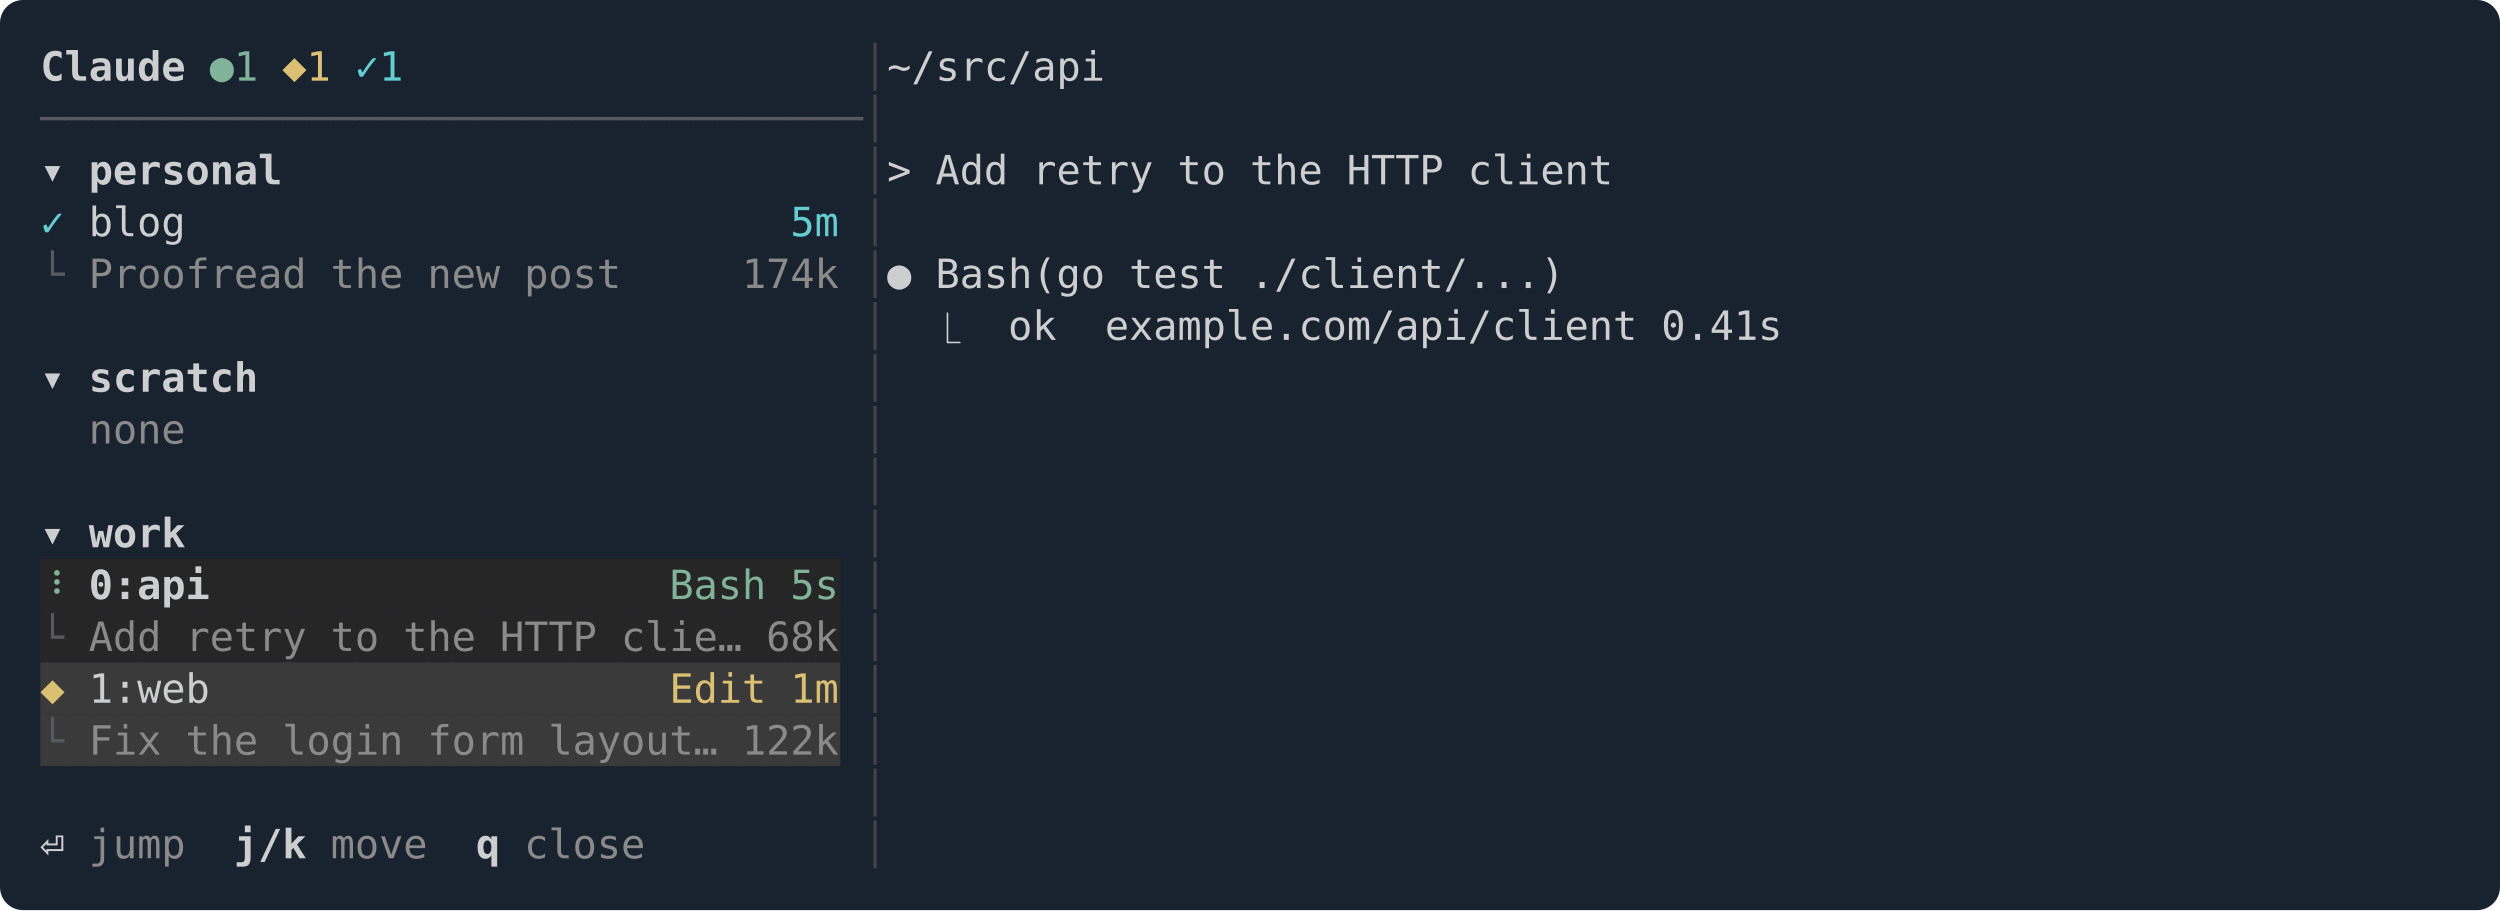
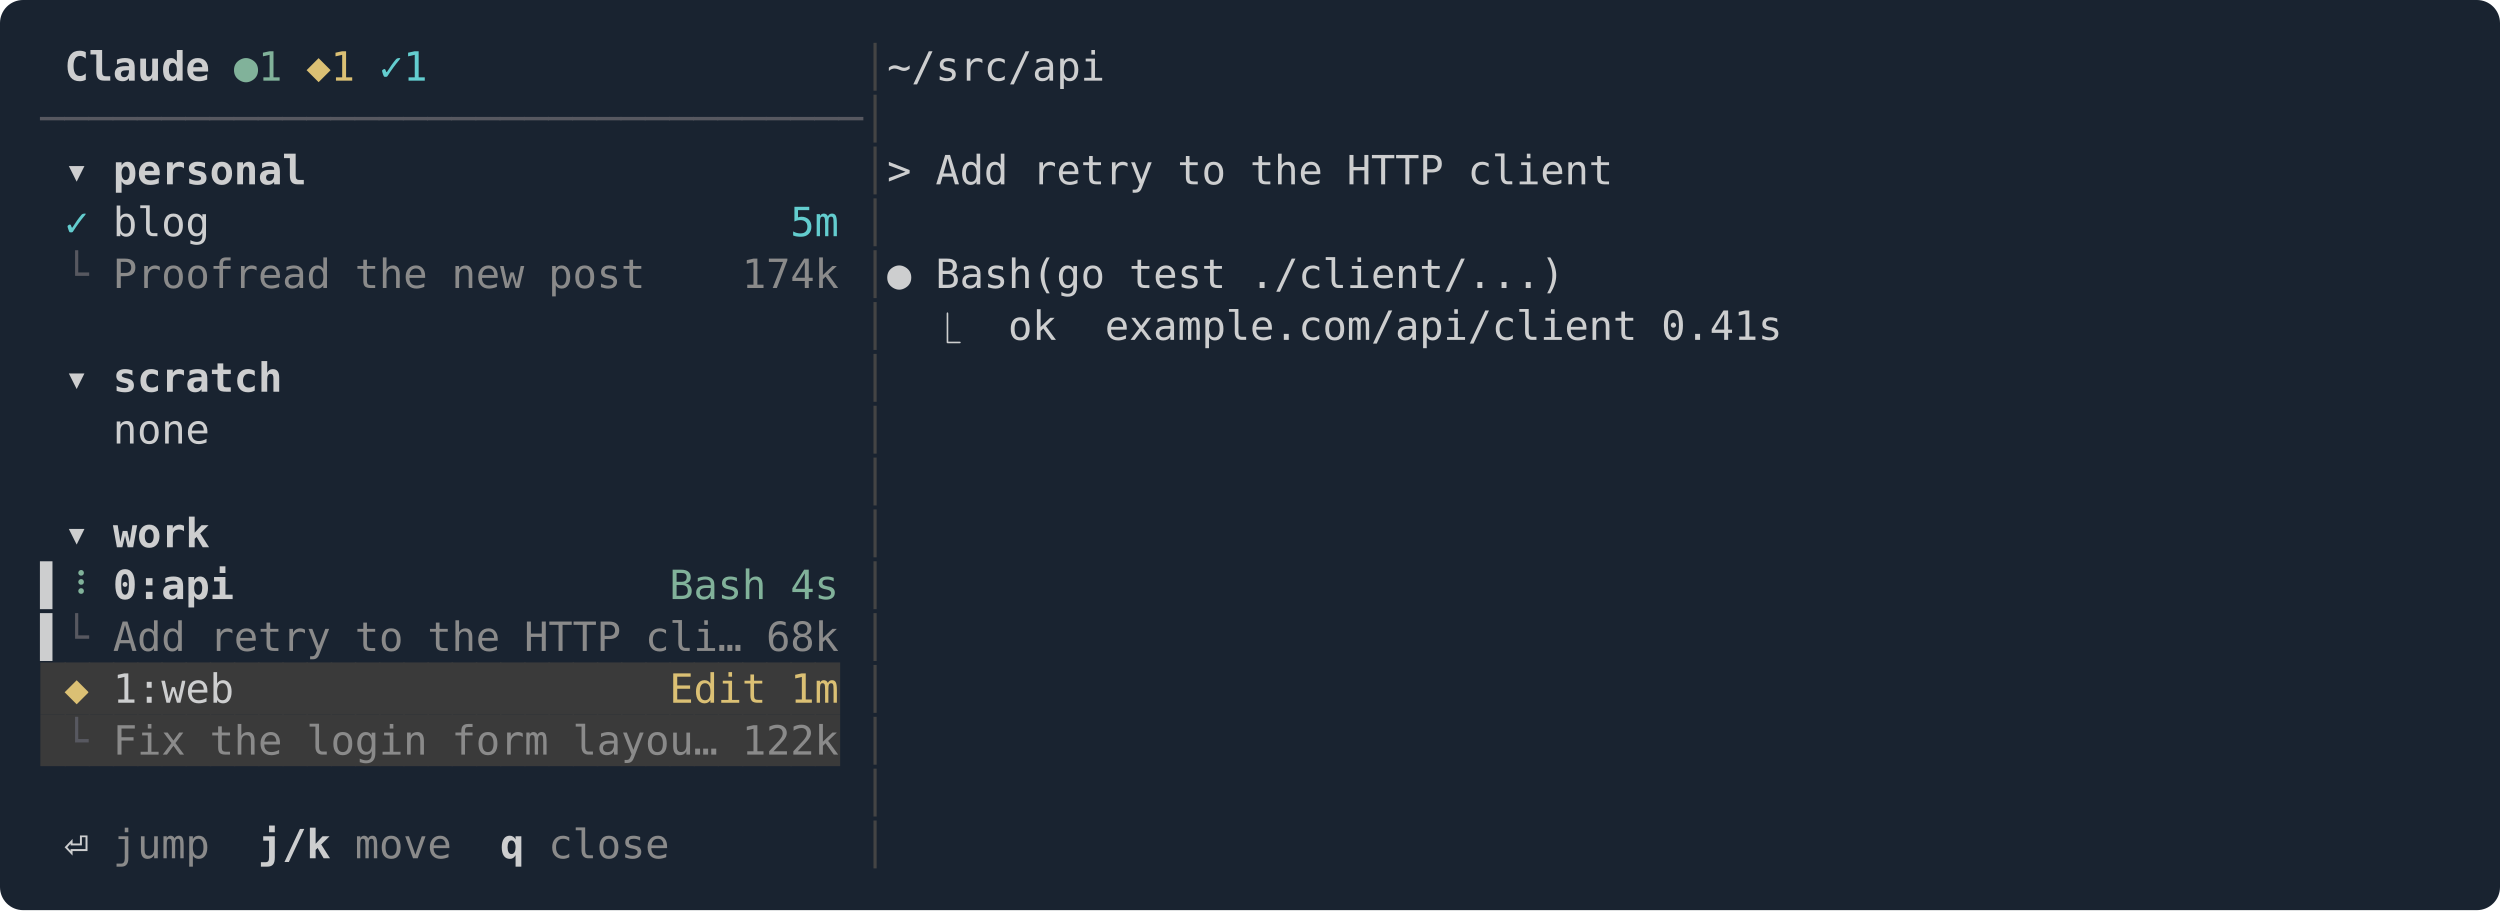
<svg xmlns="http://www.w3.org/2000/svg" width="868" height="316" font-family="Menlo, Monaco, 'DejaVu Sans Mono', monospace" font-size="14">
  <rect width="100%" height="100%" rx="8" fill="#192330" />
-   <text x="14.0" y="28" fill="#cdcecf" font-weight="bold">C</text>
-   <text x="22.4" y="28" fill="#cdcecf" font-weight="bold">l</text>
-   <text x="30.8" y="28" fill="#cdcecf" font-weight="bold">a</text>
-   <text x="39.2" y="28" fill="#cdcecf" font-weight="bold">u</text>
-   <text x="47.6" y="28" fill="#cdcecf" font-weight="bold">d</text>
-   <text x="56.0" y="28" fill="#cdcecf" font-weight="bold">e</text>
-   <text x="72.8" y="28" fill="#81b29a">●</text>
-   <text x="81.2" y="28" fill="#81b29a">1</text>
-   <text x="98.0" y="28" fill="#dbc074">◆</text>
-   <text x="106.4" y="28" fill="#dbc074">1</text>
-   <text x="123.2" y="28" fill="#63cdcf">✓</text>
-   <text x="131.6" y="28" fill="#63cdcf">1</text>
+   <text x="22.4" y="28" fill="#cdcecf" font-weight="bold">C</text>
+   <text x="30.8" y="28" fill="#cdcecf" font-weight="bold">l</text>
+   <text x="39.2" y="28" fill="#cdcecf" font-weight="bold">a</text>
+   <text x="47.6" y="28" fill="#cdcecf" font-weight="bold">u</text>
+   <text x="56.0" y="28" fill="#cdcecf" font-weight="bold">d</text>
+   <text x="64.4" y="28" fill="#cdcecf" font-weight="bold">e</text>
+   <text x="81.2" y="28" fill="#81b29a">●</text>
+   <text x="89.6" y="28" fill="#81b29a">1</text>
+   <text x="106.4" y="28" fill="#dbc074">◆</text>
+   <text x="114.8" y="28" fill="#dbc074">1</text>
+   <text x="131.6" y="28" fill="#63cdcf">✓</text>
+   <text x="140.0" y="28" fill="#63cdcf">1</text>
  <text x="299.6" y="28" fill="#444444">│</text>
  <text x="308.0" y="28" fill="#cdcecf">~</text>
  <text x="316.4" y="28" fill="#cdcecf">/</text>
  <text x="324.8" y="28" fill="#cdcecf">s</text>
  <text x="333.2" y="28" fill="#cdcecf">r</text>
  <text x="341.6" y="28" fill="#cdcecf">c</text>
  <text x="350.0" y="28" fill="#cdcecf">/</text>
  <text x="358.4" y="28" fill="#cdcecf">a</text>
  <text x="366.8" y="28" fill="#cdcecf">p</text>
  <text x="375.2" y="28" fill="#cdcecf">i</text>
  <text x="14.0" y="46" fill="#575860">─</text>
  <text x="22.4" y="46" fill="#575860">─</text>
  <text x="30.8" y="46" fill="#575860">─</text>
  <text x="39.2" y="46" fill="#575860">─</text>
  <text x="47.6" y="46" fill="#575860">─</text>
  <text x="56.0" y="46" fill="#575860">─</text>
  <text x="64.4" y="46" fill="#575860">─</text>
  <text x="72.8" y="46" fill="#575860">─</text>
  <text x="81.2" y="46" fill="#575860">─</text>
  <text x="89.6" y="46" fill="#575860">─</text>
  <text x="98.0" y="46" fill="#575860">─</text>
  <text x="106.4" y="46" fill="#575860">─</text>
  <text x="114.8" y="46" fill="#575860">─</text>
  <text x="123.2" y="46" fill="#575860">─</text>
  <text x="131.6" y="46" fill="#575860">─</text>
  <text x="140.0" y="46" fill="#575860">─</text>
  <text x="148.4" y="46" fill="#575860">─</text>
  <text x="156.8" y="46" fill="#575860">─</text>
  <text x="165.2" y="46" fill="#575860">─</text>
  <text x="173.6" y="46" fill="#575860">─</text>
  <text x="182.0" y="46" fill="#575860">─</text>
  <text x="190.4" y="46" fill="#575860">─</text>
  <text x="198.8" y="46" fill="#575860">─</text>
  <text x="207.2" y="46" fill="#575860">─</text>
  <text x="215.6" y="46" fill="#575860">─</text>
  <text x="224.0" y="46" fill="#575860">─</text>
  <text x="232.4" y="46" fill="#575860">─</text>
  <text x="240.8" y="46" fill="#575860">─</text>
  <text x="249.2" y="46" fill="#575860">─</text>
  <text x="257.6" y="46" fill="#575860">─</text>
  <text x="266.0" y="46" fill="#575860">─</text>
  <text x="274.4" y="46" fill="#575860">─</text>
  <text x="282.8" y="46" fill="#575860">─</text>
  <text x="291.2" y="46" fill="#575860">─</text>
  <text x="299.6" y="46" fill="#444444">│</text>
-   <text x="14.0" y="64" fill="#cdcecf" font-weight="bold">▾</text>
-   <text x="30.8" y="64" fill="#cdcecf" font-weight="bold">p</text>
-   <text x="39.2" y="64" fill="#cdcecf" font-weight="bold">e</text>
-   <text x="47.6" y="64" fill="#cdcecf" font-weight="bold">r</text>
-   <text x="56.0" y="64" fill="#cdcecf" font-weight="bold">s</text>
-   <text x="64.4" y="64" fill="#cdcecf" font-weight="bold">o</text>
-   <text x="72.8" y="64" fill="#cdcecf" font-weight="bold">n</text>
-   <text x="81.2" y="64" fill="#cdcecf" font-weight="bold">a</text>
-   <text x="89.6" y="64" fill="#cdcecf" font-weight="bold">l</text>
+   <text x="22.4" y="64" fill="#cdcecf" font-weight="bold">▾</text>
+   <text x="39.2" y="64" fill="#cdcecf" font-weight="bold">p</text>
+   <text x="47.6" y="64" fill="#cdcecf" font-weight="bold">e</text>
+   <text x="56.0" y="64" fill="#cdcecf" font-weight="bold">r</text>
+   <text x="64.4" y="64" fill="#cdcecf" font-weight="bold">s</text>
+   <text x="72.8" y="64" fill="#cdcecf" font-weight="bold">o</text>
+   <text x="81.2" y="64" fill="#cdcecf" font-weight="bold">n</text>
+   <text x="89.6" y="64" fill="#cdcecf" font-weight="bold">a</text>
+   <text x="98.0" y="64" fill="#cdcecf" font-weight="bold">l</text>
  <text x="299.6" y="64" fill="#444444">│</text>
  <text x="308.0" y="64" fill="#cdcecf">&gt;</text>
  <text x="324.8" y="64" fill="#cdcecf">A</text>
  <text x="333.2" y="64" fill="#cdcecf">d</text>
  <text x="341.6" y="64" fill="#cdcecf">d</text>
  <text x="358.4" y="64" fill="#cdcecf">r</text>
  <text x="366.8" y="64" fill="#cdcecf">e</text>
  <text x="375.2" y="64" fill="#cdcecf">t</text>
  <text x="383.6" y="64" fill="#cdcecf">r</text>
  <text x="392.0" y="64" fill="#cdcecf">y</text>
  <text x="408.8" y="64" fill="#cdcecf">t</text>
  <text x="417.2" y="64" fill="#cdcecf">o</text>
  <text x="434.0" y="64" fill="#cdcecf">t</text>
  <text x="442.4" y="64" fill="#cdcecf">h</text>
  <text x="450.8" y="64" fill="#cdcecf">e</text>
  <text x="467.6" y="64" fill="#cdcecf">H</text>
  <text x="476.0" y="64" fill="#cdcecf">T</text>
  <text x="484.4" y="64" fill="#cdcecf">T</text>
  <text x="492.8" y="64" fill="#cdcecf">P</text>
  <text x="509.6" y="64" fill="#cdcecf">c</text>
  <text x="518.0" y="64" fill="#cdcecf">l</text>
  <text x="526.4" y="64" fill="#cdcecf">i</text>
  <text x="534.8" y="64" fill="#cdcecf">e</text>
  <text x="543.2" y="64" fill="#cdcecf">n</text>
  <text x="551.6" y="64" fill="#cdcecf">t</text>
-   <text x="14.0" y="82" fill="#63cdcf">✓</text>
-   <text x="30.8" y="82" fill="#cdcecf">b</text>
-   <text x="39.2" y="82" fill="#cdcecf">l</text>
-   <text x="47.6" y="82" fill="#cdcecf">o</text>
-   <text x="56.0" y="82" fill="#cdcecf">g</text>
+   <text x="22.4" y="82" fill="#63cdcf">✓</text>
+   <text x="39.2" y="82" fill="#cdcecf">b</text>
+   <text x="47.6" y="82" fill="#cdcecf">l</text>
+   <text x="56.0" y="82" fill="#cdcecf">o</text>
+   <text x="64.4" y="82" fill="#cdcecf">g</text>
  <text x="274.4" y="82" fill="#63cdcf">5</text>
  <text x="282.8" y="82" fill="#63cdcf">m</text>
  <text x="299.6" y="82" fill="#444444">│</text>
-   <text x="14.0" y="100" fill="#575860">└</text>
-   <text x="30.8" y="100" fill="#8a8a8a">P</text>
-   <text x="39.2" y="100" fill="#8a8a8a">r</text>
-   <text x="47.6" y="100" fill="#8a8a8a">o</text>
+   <text x="22.4" y="100" fill="#575860">└</text>
+   <text x="39.2" y="100" fill="#8a8a8a">P</text>
+   <text x="47.6" y="100" fill="#8a8a8a">r</text>
  <text x="56.0" y="100" fill="#8a8a8a">o</text>
-   <text x="64.4" y="100" fill="#8a8a8a">f</text>
-   <text x="72.8" y="100" fill="#8a8a8a">r</text>
-   <text x="81.2" y="100" fill="#8a8a8a">e</text>
-   <text x="89.6" y="100" fill="#8a8a8a">a</text>
-   <text x="98.0" y="100" fill="#8a8a8a">d</text>
-   <text x="114.8" y="100" fill="#8a8a8a">t</text>
-   <text x="123.2" y="100" fill="#8a8a8a">h</text>
-   <text x="131.6" y="100" fill="#8a8a8a">e</text>
-   <text x="148.4" y="100" fill="#8a8a8a">n</text>
-   <text x="156.8" y="100" fill="#8a8a8a">e</text>
-   <text x="165.2" y="100" fill="#8a8a8a">w</text>
-   <text x="182.0" y="100" fill="#8a8a8a">p</text>
-   <text x="190.4" y="100" fill="#8a8a8a">o</text>
-   <text x="198.8" y="100" fill="#8a8a8a">s</text>
-   <text x="207.2" y="100" fill="#8a8a8a">t</text>
+   <text x="64.4" y="100" fill="#8a8a8a">o</text>
+   <text x="72.8" y="100" fill="#8a8a8a">f</text>
+   <text x="81.2" y="100" fill="#8a8a8a">r</text>
+   <text x="89.6" y="100" fill="#8a8a8a">e</text>
+   <text x="98.0" y="100" fill="#8a8a8a">a</text>
+   <text x="106.4" y="100" fill="#8a8a8a">d</text>
+   <text x="123.2" y="100" fill="#8a8a8a">t</text>
+   <text x="131.6" y="100" fill="#8a8a8a">h</text>
+   <text x="140.0" y="100" fill="#8a8a8a">e</text>
+   <text x="156.8" y="100" fill="#8a8a8a">n</text>
+   <text x="165.2" y="100" fill="#8a8a8a">e</text>
+   <text x="173.6" y="100" fill="#8a8a8a">w</text>
+   <text x="190.4" y="100" fill="#8a8a8a">p</text>
+   <text x="198.8" y="100" fill="#8a8a8a">o</text>
+   <text x="207.2" y="100" fill="#8a8a8a">s</text>
+   <text x="215.6" y="100" fill="#8a8a8a">t</text>
  <text x="257.6" y="100" fill="#8a8a8a">1</text>
  <text x="266.0" y="100" fill="#8a8a8a">7</text>
  <text x="274.4" y="100" fill="#8a8a8a">4</text>
  <text x="282.8" y="100" fill="#8a8a8a">k</text>
  <text x="299.6" y="100" fill="#444444">│</text>
  <text x="308.0" y="100" fill="#cdcecf">●</text>
  <text x="324.8" y="100" fill="#cdcecf">B</text>
  <text x="333.2" y="100" fill="#cdcecf">a</text>
  <text x="341.6" y="100" fill="#cdcecf">s</text>
  <text x="350.0" y="100" fill="#cdcecf">h</text>
  <text x="358.4" y="100" fill="#cdcecf">(</text>
  <text x="366.8" y="100" fill="#cdcecf">g</text>
  <text x="375.2" y="100" fill="#cdcecf">o</text>
  <text x="392.0" y="100" fill="#cdcecf">t</text>
  <text x="400.4" y="100" fill="#cdcecf">e</text>
  <text x="408.8" y="100" fill="#cdcecf">s</text>
  <text x="417.2" y="100" fill="#cdcecf">t</text>
  <text x="434.0" y="100" fill="#cdcecf">.</text>
  <text x="442.4" y="100" fill="#cdcecf">/</text>
  <text x="450.8" y="100" fill="#cdcecf">c</text>
  <text x="459.2" y="100" fill="#cdcecf">l</text>
  <text x="467.6" y="100" fill="#cdcecf">i</text>
  <text x="476.0" y="100" fill="#cdcecf">e</text>
  <text x="484.4" y="100" fill="#cdcecf">n</text>
  <text x="492.8" y="100" fill="#cdcecf">t</text>
  <text x="501.2" y="100" fill="#cdcecf">/</text>
  <text x="509.6" y="100" fill="#cdcecf">.</text>
  <text x="518.0" y="100" fill="#cdcecf">.</text>
  <text x="526.4" y="100" fill="#cdcecf">.</text>
  <text x="534.8" y="100" fill="#cdcecf">)</text>
  <text x="299.6" y="118" fill="#444444">│</text>
  <text x="324.8" y="118" fill="#cdcecf">⎿</text>
  <text x="350.0" y="118" fill="#cdcecf">o</text>
  <text x="358.4" y="118" fill="#cdcecf">k</text>
  <text x="383.6" y="118" fill="#cdcecf">e</text>
  <text x="392.0" y="118" fill="#cdcecf">x</text>
  <text x="400.4" y="118" fill="#cdcecf">a</text>
  <text x="408.8" y="118" fill="#cdcecf">m</text>
  <text x="417.2" y="118" fill="#cdcecf">p</text>
  <text x="425.6" y="118" fill="#cdcecf">l</text>
  <text x="434.0" y="118" fill="#cdcecf">e</text>
  <text x="442.4" y="118" fill="#cdcecf">.</text>
  <text x="450.8" y="118" fill="#cdcecf">c</text>
  <text x="459.2" y="118" fill="#cdcecf">o</text>
  <text x="467.6" y="118" fill="#cdcecf">m</text>
  <text x="476.0" y="118" fill="#cdcecf">/</text>
  <text x="484.4" y="118" fill="#cdcecf">a</text>
  <text x="492.8" y="118" fill="#cdcecf">p</text>
  <text x="501.2" y="118" fill="#cdcecf">i</text>
  <text x="509.6" y="118" fill="#cdcecf">/</text>
  <text x="518.0" y="118" fill="#cdcecf">c</text>
  <text x="526.4" y="118" fill="#cdcecf">l</text>
  <text x="534.8" y="118" fill="#cdcecf">i</text>
  <text x="543.2" y="118" fill="#cdcecf">e</text>
  <text x="551.6" y="118" fill="#cdcecf">n</text>
  <text x="560.0" y="118" fill="#cdcecf">t</text>
  <text x="576.8" y="118" fill="#cdcecf">0</text>
  <text x="585.2" y="118" fill="#cdcecf">.</text>
  <text x="593.6" y="118" fill="#cdcecf">4</text>
  <text x="602.0" y="118" fill="#cdcecf">1</text>
  <text x="610.4" y="118" fill="#cdcecf">s</text>
-   <text x="14.0" y="136" fill="#cdcecf" font-weight="bold">▾</text>
-   <text x="30.8" y="136" fill="#cdcecf" font-weight="bold">s</text>
-   <text x="39.2" y="136" fill="#cdcecf" font-weight="bold">c</text>
-   <text x="47.6" y="136" fill="#cdcecf" font-weight="bold">r</text>
-   <text x="56.0" y="136" fill="#cdcecf" font-weight="bold">a</text>
-   <text x="64.4" y="136" fill="#cdcecf" font-weight="bold">t</text>
-   <text x="72.8" y="136" fill="#cdcecf" font-weight="bold">c</text>
-   <text x="81.2" y="136" fill="#cdcecf" font-weight="bold">h</text>
+   <text x="22.4" y="136" fill="#cdcecf" font-weight="bold">▾</text>
+   <text x="39.2" y="136" fill="#cdcecf" font-weight="bold">s</text>
+   <text x="47.6" y="136" fill="#cdcecf" font-weight="bold">c</text>
+   <text x="56.0" y="136" fill="#cdcecf" font-weight="bold">r</text>
+   <text x="64.4" y="136" fill="#cdcecf" font-weight="bold">a</text>
+   <text x="72.8" y="136" fill="#cdcecf" font-weight="bold">t</text>
+   <text x="81.2" y="136" fill="#cdcecf" font-weight="bold">c</text>
+   <text x="89.6" y="136" fill="#cdcecf" font-weight="bold">h</text>
  <text x="299.6" y="136" fill="#444444">│</text>
-   <text x="30.8" y="154" fill="#8a8a8a">n</text>
-   <text x="39.2" y="154" fill="#8a8a8a">o</text>
-   <text x="47.6" y="154" fill="#8a8a8a">n</text>
-   <text x="56.0" y="154" fill="#8a8a8a">e</text>
+   <text x="39.2" y="154" fill="#cdcecf">n</text>
+   <text x="47.6" y="154" fill="#cdcecf">o</text>
+   <text x="56.0" y="154" fill="#cdcecf">n</text>
+   <text x="64.4" y="154" fill="#cdcecf">e</text>
  <text x="299.6" y="154" fill="#444444">│</text>
  <text x="299.6" y="172" fill="#444444">│</text>
-   <text x="14.0" y="190" fill="#cdcecf" font-weight="bold">▾</text>
-   <text x="30.8" y="190" fill="#cdcecf" font-weight="bold">w</text>
-   <text x="39.2" y="190" fill="#cdcecf" font-weight="bold">o</text>
-   <text x="47.6" y="190" fill="#cdcecf" font-weight="bold">r</text>
-   <text x="56.0" y="190" fill="#cdcecf" font-weight="bold">k</text>
+   <text x="22.4" y="190" fill="#cdcecf" font-weight="bold">▾</text>
+   <text x="39.2" y="190" fill="#cdcecf" font-weight="bold">w</text>
+   <text x="47.6" y="190" fill="#cdcecf" font-weight="bold">o</text>
+   <text x="56.0" y="190" fill="#cdcecf" font-weight="bold">r</text>
+   <text x="64.4" y="190" fill="#cdcecf" font-weight="bold">k</text>
  <text x="299.6" y="190" fill="#444444">│</text>
-   <rect x="14.0" y="194" width="8.9" height="18" fill="#262626" />
-   <text x="14.0" y="208" fill="#81b29a">⠸</text>
-   <rect x="22.4" y="194" width="8.9" height="18" fill="#262626" />
-   <rect x="30.8" y="194" width="8.9" height="18" fill="#262626" />
-   <text x="30.8" y="208" fill="#cdcecf" font-weight="bold">0</text>
-   <rect x="39.2" y="194" width="8.9" height="18" fill="#262626" />
-   <text x="39.2" y="208" fill="#cdcecf" font-weight="bold">:</text>
-   <rect x="47.6" y="194" width="8.9" height="18" fill="#262626" />
-   <text x="47.6" y="208" fill="#cdcecf" font-weight="bold">a</text>
-   <rect x="56.0" y="194" width="8.9" height="18" fill="#262626" />
-   <text x="56.0" y="208" fill="#cdcecf" font-weight="bold">p</text>
-   <rect x="64.4" y="194" width="8.9" height="18" fill="#262626" />
-   <text x="64.4" y="208" fill="#cdcecf" font-weight="bold">i</text>
-   <rect x="72.8" y="194" width="8.9" height="18" fill="#262626" />
-   <rect x="81.2" y="194" width="8.9" height="18" fill="#262626" />
-   <rect x="89.6" y="194" width="8.9" height="18" fill="#262626" />
-   <rect x="98.0" y="194" width="8.9" height="18" fill="#262626" />
-   <rect x="106.4" y="194" width="8.9" height="18" fill="#262626" />
-   <rect x="114.8" y="194" width="8.9" height="18" fill="#262626" />
-   <rect x="123.2" y="194" width="8.9" height="18" fill="#262626" />
-   <rect x="131.6" y="194" width="8.9" height="18" fill="#262626" />
-   <rect x="140.0" y="194" width="8.9" height="18" fill="#262626" />
-   <rect x="148.4" y="194" width="8.9" height="18" fill="#262626" />
-   <rect x="156.8" y="194" width="8.9" height="18" fill="#262626" />
-   <rect x="165.2" y="194" width="8.9" height="18" fill="#262626" />
-   <rect x="173.6" y="194" width="8.9" height="18" fill="#262626" />
-   <rect x="182.0" y="194" width="8.9" height="18" fill="#262626" />
-   <rect x="190.4" y="194" width="8.9" height="18" fill="#262626" />
-   <rect x="198.8" y="194" width="8.9" height="18" fill="#262626" />
-   <rect x="207.2" y="194" width="8.9" height="18" fill="#262626" />
-   <rect x="215.6" y="194" width="8.9" height="18" fill="#262626" />
-   <rect x="224.0" y="194" width="8.9" height="18" fill="#262626" />
-   <rect x="232.4" y="194" width="8.9" height="18" fill="#262626" />
+   <text x="14.0" y="208" fill="#cdcecf">▌</text>
+   <text x="22.4" y="208" fill="#81b29a">⠸</text>
+   <text x="39.2" y="208" fill="#cdcecf" font-weight="bold">0</text>
+   <text x="47.6" y="208" fill="#cdcecf" font-weight="bold">:</text>
+   <text x="56.0" y="208" fill="#cdcecf" font-weight="bold">a</text>
+   <text x="64.4" y="208" fill="#cdcecf" font-weight="bold">p</text>
+   <text x="72.8" y="208" fill="#cdcecf" font-weight="bold">i</text>
  <text x="232.4" y="208" fill="#81b29a">B</text>
-   <rect x="240.8" y="194" width="8.9" height="18" fill="#262626" />
  <text x="240.8" y="208" fill="#81b29a">a</text>
-   <rect x="249.2" y="194" width="8.9" height="18" fill="#262626" />
  <text x="249.2" y="208" fill="#81b29a">s</text>
-   <rect x="257.6" y="194" width="8.9" height="18" fill="#262626" />
  <text x="257.6" y="208" fill="#81b29a">h</text>
-   <rect x="266.0" y="194" width="8.9" height="18" fill="#262626" />
-   <rect x="274.4" y="194" width="8.9" height="18" fill="#262626" />
-   <text x="274.4" y="208" fill="#81b29a">5</text>
-   <rect x="282.8" y="194" width="8.9" height="18" fill="#262626" />
+   <text x="274.4" y="208" fill="#81b29a">4</text>
  <text x="282.8" y="208" fill="#81b29a">s</text>
  <text x="299.6" y="208" fill="#444444">│</text>
-   <rect x="14.0" y="212" width="8.9" height="18" fill="#262626" />
-   <text x="14.0" y="226" fill="#575860">└</text>
-   <rect x="22.4" y="212" width="8.9" height="18" fill="#262626" />
-   <rect x="30.8" y="212" width="8.9" height="18" fill="#262626" />
-   <text x="30.8" y="226" fill="#8a8a8a">A</text>
-   <rect x="39.2" y="212" width="8.9" height="18" fill="#262626" />
-   <text x="39.2" y="226" fill="#8a8a8a">d</text>
-   <rect x="47.6" y="212" width="8.9" height="18" fill="#262626" />
+   <text x="14.0" y="226" fill="#cdcecf">▌</text>
+   <text x="22.4" y="226" fill="#575860">└</text>
+   <text x="39.2" y="226" fill="#8a8a8a">A</text>
  <text x="47.6" y="226" fill="#8a8a8a">d</text>
-   <rect x="56.0" y="212" width="8.9" height="18" fill="#262626" />
-   <rect x="64.4" y="212" width="8.9" height="18" fill="#262626" />
-   <text x="64.4" y="226" fill="#8a8a8a">r</text>
-   <rect x="72.8" y="212" width="8.9" height="18" fill="#262626" />
-   <text x="72.8" y="226" fill="#8a8a8a">e</text>
-   <rect x="81.2" y="212" width="8.9" height="18" fill="#262626" />
-   <text x="81.2" y="226" fill="#8a8a8a">t</text>
-   <rect x="89.6" y="212" width="8.9" height="18" fill="#262626" />
-   <text x="89.6" y="226" fill="#8a8a8a">r</text>
-   <rect x="98.0" y="212" width="8.9" height="18" fill="#262626" />
-   <text x="98.0" y="226" fill="#8a8a8a">y</text>
-   <rect x="106.4" y="212" width="8.9" height="18" fill="#262626" />
-   <rect x="114.8" y="212" width="8.9" height="18" fill="#262626" />
-   <text x="114.8" y="226" fill="#8a8a8a">t</text>
-   <rect x="123.2" y="212" width="8.9" height="18" fill="#262626" />
-   <text x="123.2" y="226" fill="#8a8a8a">o</text>
-   <rect x="131.6" y="212" width="8.9" height="18" fill="#262626" />
-   <rect x="140.0" y="212" width="8.9" height="18" fill="#262626" />
-   <text x="140.0" y="226" fill="#8a8a8a">t</text>
-   <rect x="148.4" y="212" width="8.9" height="18" fill="#262626" />
-   <text x="148.4" y="226" fill="#8a8a8a">h</text>
-   <rect x="156.8" y="212" width="8.9" height="18" fill="#262626" />
-   <text x="156.8" y="226" fill="#8a8a8a">e</text>
-   <rect x="165.2" y="212" width="8.9" height="18" fill="#262626" />
-   <rect x="173.6" y="212" width="8.9" height="18" fill="#262626" />
-   <text x="173.6" y="226" fill="#8a8a8a">H</text>
-   <rect x="182.0" y="212" width="8.9" height="18" fill="#262626" />
-   <text x="182.0" y="226" fill="#8a8a8a">T</text>
-   <rect x="190.4" y="212" width="8.9" height="18" fill="#262626" />
+   <text x="56.0" y="226" fill="#8a8a8a">d</text>
+   <text x="72.8" y="226" fill="#8a8a8a">r</text>
+   <text x="81.2" y="226" fill="#8a8a8a">e</text>
+   <text x="89.6" y="226" fill="#8a8a8a">t</text>
+   <text x="98.0" y="226" fill="#8a8a8a">r</text>
+   <text x="106.4" y="226" fill="#8a8a8a">y</text>
+   <text x="123.2" y="226" fill="#8a8a8a">t</text>
+   <text x="131.6" y="226" fill="#8a8a8a">o</text>
+   <text x="148.4" y="226" fill="#8a8a8a">t</text>
+   <text x="156.8" y="226" fill="#8a8a8a">h</text>
+   <text x="165.2" y="226" fill="#8a8a8a">e</text>
+   <text x="182.0" y="226" fill="#8a8a8a">H</text>
  <text x="190.4" y="226" fill="#8a8a8a">T</text>
-   <rect x="198.8" y="212" width="8.9" height="18" fill="#262626" />
-   <text x="198.8" y="226" fill="#8a8a8a">P</text>
-   <rect x="207.2" y="212" width="8.9" height="18" fill="#262626" />
-   <rect x="215.6" y="212" width="8.9" height="18" fill="#262626" />
-   <text x="215.6" y="226" fill="#8a8a8a">c</text>
-   <rect x="224.0" y="212" width="8.9" height="18" fill="#262626" />
-   <text x="224.0" y="226" fill="#8a8a8a">l</text>
-   <rect x="232.4" y="212" width="8.9" height="18" fill="#262626" />
-   <text x="232.4" y="226" fill="#8a8a8a">i</text>
-   <rect x="240.8" y="212" width="8.9" height="18" fill="#262626" />
-   <text x="240.8" y="226" fill="#8a8a8a">e</text>
-   <rect x="249.2" y="212" width="8.9" height="18" fill="#262626" />
+   <text x="198.8" y="226" fill="#8a8a8a">T</text>
+   <text x="207.2" y="226" fill="#8a8a8a">P</text>
+   <text x="224.0" y="226" fill="#8a8a8a">c</text>
+   <text x="232.4" y="226" fill="#8a8a8a">l</text>
+   <text x="240.8" y="226" fill="#8a8a8a">i</text>
  <text x="249.2" y="226" fill="#8a8a8a">…</text>
-   <rect x="257.6" y="212" width="8.9" height="18" fill="#262626" />
-   <rect x="266.0" y="212" width="8.9" height="18" fill="#262626" />
  <text x="266.0" y="226" fill="#8a8a8a">6</text>
-   <rect x="274.4" y="212" width="8.9" height="18" fill="#262626" />
  <text x="274.4" y="226" fill="#8a8a8a">8</text>
-   <rect x="282.8" y="212" width="8.9" height="18" fill="#262626" />
  <text x="282.8" y="226" fill="#8a8a8a">k</text>
  <text x="299.6" y="226" fill="#444444">│</text>
  <rect x="14.0" y="230" width="8.9" height="18" fill="#3a3a3a" />
-   <text x="14.0" y="244" fill="#dbc074" font-weight="bold">◆</text>
  <rect x="22.4" y="230" width="8.9" height="18" fill="#3a3a3a" />
+   <text x="22.4" y="244" fill="#dbc074" font-weight="bold">◆</text>
  <rect x="30.8" y="230" width="8.9" height="18" fill="#3a3a3a" />
-   <text x="30.8" y="244" fill="#cdcecf">1</text>
  <rect x="39.2" y="230" width="8.9" height="18" fill="#3a3a3a" />
-   <text x="39.2" y="244" fill="#cdcecf">:</text>
+   <text x="39.2" y="244" fill="#cdcecf">1</text>
  <rect x="47.6" y="230" width="8.9" height="18" fill="#3a3a3a" />
-   <text x="47.6" y="244" fill="#cdcecf">w</text>
+   <text x="47.6" y="244" fill="#cdcecf">:</text>
  <rect x="56.0" y="230" width="8.9" height="18" fill="#3a3a3a" />
-   <text x="56.0" y="244" fill="#cdcecf">e</text>
+   <text x="56.0" y="244" fill="#cdcecf">w</text>
  <rect x="64.4" y="230" width="8.9" height="18" fill="#3a3a3a" />
-   <text x="64.4" y="244" fill="#cdcecf">b</text>
+   <text x="64.4" y="244" fill="#cdcecf">e</text>
  <rect x="72.8" y="230" width="8.9" height="18" fill="#3a3a3a" />
+   <text x="72.8" y="244" fill="#cdcecf">b</text>
  <rect x="81.2" y="230" width="8.9" height="18" fill="#3a3a3a" />
  <rect x="89.6" y="230" width="8.9" height="18" fill="#3a3a3a" />
  <rect x="98.0" y="230" width="8.9" height="18" fill="#3a3a3a" />
  <rect x="106.4" y="230" width="8.9" height="18" fill="#3a3a3a" />
  <rect x="114.8" y="230" width="8.9" height="18" fill="#3a3a3a" />
  <rect x="123.2" y="230" width="8.9" height="18" fill="#3a3a3a" />
  <rect x="131.6" y="230" width="8.9" height="18" fill="#3a3a3a" />
  <rect x="140.0" y="230" width="8.9" height="18" fill="#3a3a3a" />
  <rect x="148.4" y="230" width="8.9" height="18" fill="#3a3a3a" />
  <rect x="156.8" y="230" width="8.9" height="18" fill="#3a3a3a" />
  <rect x="165.2" y="230" width="8.9" height="18" fill="#3a3a3a" />
  <rect x="173.6" y="230" width="8.9" height="18" fill="#3a3a3a" />
  <rect x="182.0" y="230" width="8.9" height="18" fill="#3a3a3a" />
  <rect x="190.4" y="230" width="8.9" height="18" fill="#3a3a3a" />
  <rect x="198.8" y="230" width="8.9" height="18" fill="#3a3a3a" />
  <rect x="207.2" y="230" width="8.9" height="18" fill="#3a3a3a" />
  <rect x="215.6" y="230" width="8.9" height="18" fill="#3a3a3a" />
  <rect x="224.0" y="230" width="8.9" height="18" fill="#3a3a3a" />
  <rect x="232.4" y="230" width="8.9" height="18" fill="#3a3a3a" />
  <text x="232.4" y="244" fill="#dbc074">E</text>
  <rect x="240.8" y="230" width="8.9" height="18" fill="#3a3a3a" />
  <text x="240.8" y="244" fill="#dbc074">d</text>
  <rect x="249.2" y="230" width="8.9" height="18" fill="#3a3a3a" />
  <text x="249.2" y="244" fill="#dbc074">i</text>
  <rect x="257.6" y="230" width="8.9" height="18" fill="#3a3a3a" />
  <text x="257.6" y="244" fill="#dbc074">t</text>
  <rect x="266.0" y="230" width="8.9" height="18" fill="#3a3a3a" />
  <rect x="274.4" y="230" width="8.9" height="18" fill="#3a3a3a" />
  <text x="274.4" y="244" fill="#dbc074">1</text>
  <rect x="282.8" y="230" width="8.9" height="18" fill="#3a3a3a" />
  <text x="282.8" y="244" fill="#dbc074">m</text>
  <text x="299.6" y="244" fill="#444444">│</text>
  <rect x="14.0" y="248" width="8.9" height="18" fill="#3a3a3a" />
-   <text x="14.0" y="262" fill="#575860">└</text>
  <rect x="22.4" y="248" width="8.9" height="18" fill="#3a3a3a" />
+   <text x="22.4" y="262" fill="#575860">└</text>
  <rect x="30.8" y="248" width="8.9" height="18" fill="#3a3a3a" />
-   <text x="30.8" y="262" fill="#8a8a8a">F</text>
  <rect x="39.2" y="248" width="8.9" height="18" fill="#3a3a3a" />
-   <text x="39.2" y="262" fill="#8a8a8a">i</text>
+   <text x="39.2" y="262" fill="#8a8a8a">F</text>
  <rect x="47.6" y="248" width="8.9" height="18" fill="#3a3a3a" />
-   <text x="47.6" y="262" fill="#8a8a8a">x</text>
+   <text x="47.6" y="262" fill="#8a8a8a">i</text>
  <rect x="56.0" y="248" width="8.9" height="18" fill="#3a3a3a" />
+   <text x="56.0" y="262" fill="#8a8a8a">x</text>
  <rect x="64.4" y="248" width="8.9" height="18" fill="#3a3a3a" />
-   <text x="64.4" y="262" fill="#8a8a8a">t</text>
  <rect x="72.8" y="248" width="8.9" height="18" fill="#3a3a3a" />
-   <text x="72.8" y="262" fill="#8a8a8a">h</text>
+   <text x="72.8" y="262" fill="#8a8a8a">t</text>
  <rect x="81.2" y="248" width="8.9" height="18" fill="#3a3a3a" />
-   <text x="81.2" y="262" fill="#8a8a8a">e</text>
+   <text x="81.2" y="262" fill="#8a8a8a">h</text>
  <rect x="89.6" y="248" width="8.9" height="18" fill="#3a3a3a" />
+   <text x="89.6" y="262" fill="#8a8a8a">e</text>
  <rect x="98.0" y="248" width="8.9" height="18" fill="#3a3a3a" />
-   <text x="98.0" y="262" fill="#8a8a8a">l</text>
  <rect x="106.4" y="248" width="8.9" height="18" fill="#3a3a3a" />
-   <text x="106.4" y="262" fill="#8a8a8a">o</text>
+   <text x="106.4" y="262" fill="#8a8a8a">l</text>
  <rect x="114.8" y="248" width="8.9" height="18" fill="#3a3a3a" />
-   <text x="114.8" y="262" fill="#8a8a8a">g</text>
+   <text x="114.8" y="262" fill="#8a8a8a">o</text>
  <rect x="123.2" y="248" width="8.9" height="18" fill="#3a3a3a" />
-   <text x="123.2" y="262" fill="#8a8a8a">i</text>
+   <text x="123.2" y="262" fill="#8a8a8a">g</text>
  <rect x="131.6" y="248" width="8.9" height="18" fill="#3a3a3a" />
-   <text x="131.6" y="262" fill="#8a8a8a">n</text>
+   <text x="131.6" y="262" fill="#8a8a8a">i</text>
  <rect x="140.0" y="248" width="8.9" height="18" fill="#3a3a3a" />
+   <text x="140.0" y="262" fill="#8a8a8a">n</text>
  <rect x="148.4" y="248" width="8.9" height="18" fill="#3a3a3a" />
-   <text x="148.4" y="262" fill="#8a8a8a">f</text>
  <rect x="156.8" y="248" width="8.9" height="18" fill="#3a3a3a" />
-   <text x="156.8" y="262" fill="#8a8a8a">o</text>
+   <text x="156.8" y="262" fill="#8a8a8a">f</text>
  <rect x="165.2" y="248" width="8.9" height="18" fill="#3a3a3a" />
-   <text x="165.2" y="262" fill="#8a8a8a">r</text>
+   <text x="165.2" y="262" fill="#8a8a8a">o</text>
  <rect x="173.6" y="248" width="8.9" height="18" fill="#3a3a3a" />
-   <text x="173.6" y="262" fill="#8a8a8a">m</text>
+   <text x="173.6" y="262" fill="#8a8a8a">r</text>
  <rect x="182.0" y="248" width="8.9" height="18" fill="#3a3a3a" />
+   <text x="182.0" y="262" fill="#8a8a8a">m</text>
  <rect x="190.4" y="248" width="8.9" height="18" fill="#3a3a3a" />
-   <text x="190.4" y="262" fill="#8a8a8a">l</text>
  <rect x="198.8" y="248" width="8.9" height="18" fill="#3a3a3a" />
-   <text x="198.8" y="262" fill="#8a8a8a">a</text>
+   <text x="198.8" y="262" fill="#8a8a8a">l</text>
  <rect x="207.2" y="248" width="8.9" height="18" fill="#3a3a3a" />
-   <text x="207.2" y="262" fill="#8a8a8a">y</text>
+   <text x="207.2" y="262" fill="#8a8a8a">a</text>
  <rect x="215.6" y="248" width="8.9" height="18" fill="#3a3a3a" />
-   <text x="215.6" y="262" fill="#8a8a8a">o</text>
+   <text x="215.6" y="262" fill="#8a8a8a">y</text>
  <rect x="224.0" y="248" width="8.9" height="18" fill="#3a3a3a" />
-   <text x="224.0" y="262" fill="#8a8a8a">u</text>
+   <text x="224.0" y="262" fill="#8a8a8a">o</text>
  <rect x="232.4" y="248" width="8.9" height="18" fill="#3a3a3a" />
-   <text x="232.4" y="262" fill="#8a8a8a">t</text>
+   <text x="232.4" y="262" fill="#8a8a8a">u</text>
  <rect x="240.8" y="248" width="8.9" height="18" fill="#3a3a3a" />
  <text x="240.8" y="262" fill="#8a8a8a">…</text>
  <rect x="249.2" y="248" width="8.9" height="18" fill="#3a3a3a" />
  <rect x="257.6" y="248" width="8.9" height="18" fill="#3a3a3a" />
  <text x="257.6" y="262" fill="#8a8a8a">1</text>
  <rect x="266.0" y="248" width="8.9" height="18" fill="#3a3a3a" />
  <text x="266.0" y="262" fill="#8a8a8a">2</text>
  <rect x="274.4" y="248" width="8.9" height="18" fill="#3a3a3a" />
  <text x="274.4" y="262" fill="#8a8a8a">2</text>
  <rect x="282.8" y="248" width="8.9" height="18" fill="#3a3a3a" />
  <text x="282.8" y="262" fill="#8a8a8a">k</text>
  <text x="299.6" y="262" fill="#444444">│</text>
  <text x="299.6" y="280" fill="#444444">│</text>
-   <text x="14.0" y="298" fill="#cdcecf" font-weight="bold">⏎</text>
-   <text x="30.8" y="298" fill="#8a8a8a">j</text>
-   <text x="39.2" y="298" fill="#8a8a8a">u</text>
-   <text x="47.6" y="298" fill="#8a8a8a">m</text>
-   <text x="56.0" y="298" fill="#8a8a8a">p</text>
-   <text x="81.2" y="298" fill="#cdcecf" font-weight="bold">j</text>
-   <text x="89.6" y="298" fill="#cdcecf" font-weight="bold">/</text>
-   <text x="98.0" y="298" fill="#cdcecf" font-weight="bold">k</text>
-   <text x="114.8" y="298" fill="#8a8a8a">m</text>
-   <text x="123.2" y="298" fill="#8a8a8a">o</text>
-   <text x="131.6" y="298" fill="#8a8a8a">v</text>
-   <text x="140.0" y="298" fill="#8a8a8a">e</text>
-   <text x="165.2" y="298" fill="#cdcecf" font-weight="bold">q</text>
-   <text x="182.0" y="298" fill="#8a8a8a">c</text>
-   <text x="190.4" y="298" fill="#8a8a8a">l</text>
-   <text x="198.8" y="298" fill="#8a8a8a">o</text>
-   <text x="207.2" y="298" fill="#8a8a8a">s</text>
-   <text x="215.6" y="298" fill="#8a8a8a">e</text>
+   <text x="22.4" y="298" fill="#cdcecf" font-weight="bold">⏎</text>
+   <text x="39.2" y="298" fill="#8a8a8a">j</text>
+   <text x="47.6" y="298" fill="#8a8a8a">u</text>
+   <text x="56.0" y="298" fill="#8a8a8a">m</text>
+   <text x="64.4" y="298" fill="#8a8a8a">p</text>
+   <text x="89.6" y="298" fill="#cdcecf" font-weight="bold">j</text>
+   <text x="98.0" y="298" fill="#cdcecf" font-weight="bold">/</text>
+   <text x="106.4" y="298" fill="#cdcecf" font-weight="bold">k</text>
+   <text x="123.2" y="298" fill="#8a8a8a">m</text>
+   <text x="131.6" y="298" fill="#8a8a8a">o</text>
+   <text x="140.0" y="298" fill="#8a8a8a">v</text>
+   <text x="148.4" y="298" fill="#8a8a8a">e</text>
+   <text x="173.6" y="298" fill="#cdcecf" font-weight="bold">q</text>
+   <text x="190.4" y="298" fill="#8a8a8a">c</text>
+   <text x="198.8" y="298" fill="#8a8a8a">l</text>
+   <text x="207.2" y="298" fill="#8a8a8a">o</text>
+   <text x="215.6" y="298" fill="#8a8a8a">s</text>
+   <text x="224.0" y="298" fill="#8a8a8a">e</text>
  <text x="299.6" y="298" fill="#444444">│</text>
</svg>
